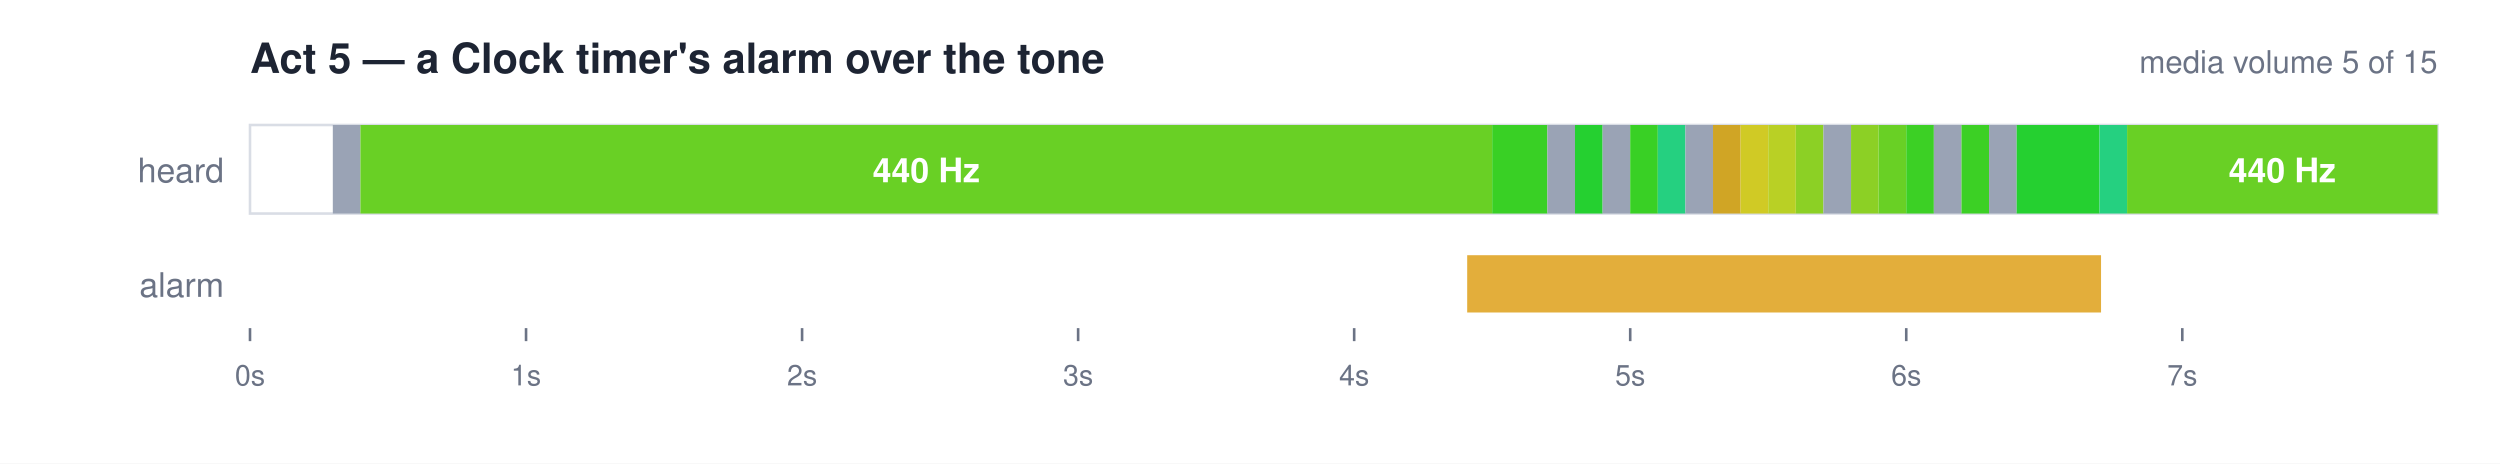
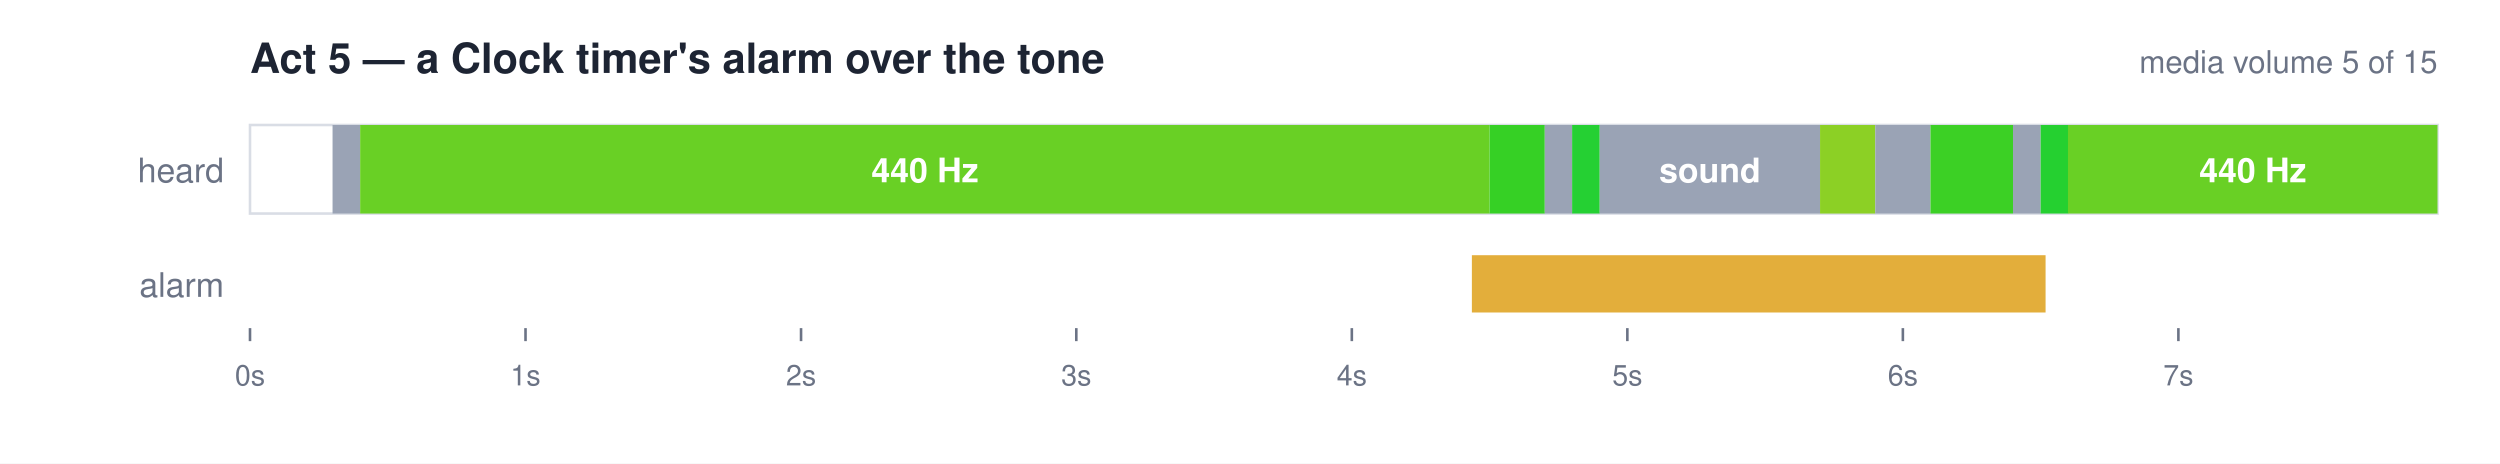
<svg xmlns="http://www.w3.org/2000/svg" width="960" height="178" viewBox="0 0 960 178" font-family="-apple-system, Helvetica, Arial, sans-serif">
  <rect width="960" height="178" fill="#fff" />
  <text x="96" y="28" font-size="16" font-weight="600" fill="#1d2433">Act 5 — a Clock timer's alarm over the tone</text>
  <text x="86" y="70.0" font-size="13" text-anchor="end" fill="#6b7385">heard</text>
  <rect x="96" y="48" width="840" height="34" fill="none" stroke="#d9dde5" />
-   <rect x="127.8" y="48" width="10.6" height="34" fill="#9aa3b5" />
-   <rect x="138.4" y="48" width="434.6" height="34" fill="hsl(96, 70%, 48%)" />
-   <text x="355.7" y="70.0" font-size="13" text-anchor="middle" fill="#fff" font-weight="600">440 Hz</text>
-   <rect x="573.0" y="48" width="21.2" height="34" fill="hsl(113, 70%, 48%)" />
-   <rect x="594.2" y="48" width="10.6" height="34" fill="#9aa3b5" />
-   <rect x="604.8" y="48" width="10.6" height="34" fill="hsl(124, 70%, 48%)" />
-   <rect x="615.4" y="48" width="10.6" height="34" fill="#9aa3b5" />
-   <rect x="626.0" y="48" width="10.6" height="34" fill="hsl(113, 70%, 48%)" />
-   <rect x="636.6" y="48" width="10.6" height="34" fill="hsl(152, 70%, 48%)" />
-   <rect x="647.2" y="48" width="10.6" height="34" fill="#9aa3b5" />
-   <rect x="657.8" y="48" width="10.6" height="34" fill="hsl(45, 70%, 48%)" />
-   <rect x="668.4" y="48" width="10.6" height="34" fill="hsl(58, 70%, 48%)" />
-   <rect x="679.0" y="48" width="10.6" height="34" fill="hsl(68, 70%, 48%)" />
-   <rect x="689.6" y="48" width="10.6" height="34" fill="hsl(84, 70%, 48%)" />
-   <rect x="700.2" y="48" width="10.6" height="34" fill="#9aa3b5" />
-   <rect x="710.8" y="48" width="10.6" height="34" fill="hsl(84, 70%, 48%)" />
-   <rect x="721.4" y="48" width="10.6" height="34" fill="hsl(96, 70%, 48%)" />
-   <rect x="732.0" y="48" width="10.6" height="34" fill="hsl(112, 70%, 48%)" />
-   <rect x="742.6" y="48" width="10.6" height="34" fill="#9aa3b5" />
-   <rect x="753.2" y="48" width="10.6" height="34" fill="hsl(112, 70%, 48%)" />
-   <rect x="763.8" y="48" width="10.6" height="34" fill="#9aa3b5" />
-   <rect x="774.4" y="48" width="31.8" height="34" fill="hsl(124, 70%, 48%)" />
-   <rect x="806.2" y="48" width="10.6" height="34" fill="hsl(152, 70%, 48%)" />
-   <rect x="816.8" y="48" width="119.2" height="34" fill="hsl(96, 70%, 48%)" />
-   <text x="876.4" y="70.0" font-size="13" text-anchor="middle" fill="#fff" font-weight="600">440 Hz</text>
+   <rect x="127.7" y="48" width="10.6" height="34" fill="#9aa3b5" />
+   <rect x="138.3" y="48" width="433.7" height="34" fill="hsl(96, 70%, 48%)" />
+   <text x="355.2" y="70.0" font-size="13" text-anchor="middle" fill="#fff" font-weight="600">440 Hz</text>
+   <rect x="572.0" y="48" width="21.2" height="34" fill="hsl(114, 70%, 48%)" />
+   <rect x="593.2" y="48" width="10.6" height="34" fill="#9aa3b5" />
+   <rect x="603.7" y="48" width="10.6" height="34" fill="hsl(125, 70%, 48%)" />
+   <rect x="614.3" y="48" width="84.6" height="34" fill="#9aa3b5" />
+   <text x="656.6" y="70.0" font-size="13" text-anchor="middle" fill="#fff" font-weight="600">sound</text>
+   <rect x="698.9" y="48" width="21.2" height="34" fill="hsl(84, 70%, 48%)" />
+   <rect x="720.1" y="48" width="21.2" height="34" fill="#9aa3b5" />
+   <rect x="741.3" y="48" width="31.7" height="34" fill="hsl(112, 70%, 48%)" />
+   <rect x="773.0" y="48" width="10.6" height="34" fill="#9aa3b5" />
+   <rect x="783.6" y="48" width="10.6" height="34" fill="hsl(124, 70%, 48%)" />
+   <rect x="794.1" y="48" width="141.9" height="34" fill="hsl(96, 70%, 48%)" />
+   <text x="865.1" y="70.0" font-size="13" text-anchor="middle" fill="#fff" font-weight="600">440 Hz</text>
  <text x="86" y="114.0" font-size="13" text-anchor="end" fill="#6b7385">alarm</text>
-   <rect x="563.4" y="98" width="243.4" height="22" fill="#e0a526" opacity="0.9" />
+   <rect x="565.2" y="98" width="220.3" height="22" fill="#e0a526" opacity="0.9" />
  <line x1="96.0" y1="126" x2="96.0" y2="131" stroke="#6b7385" />
  <text x="96.0" y="148" font-size="11" text-anchor="middle" fill="#6b7385">0s</text>
-   <line x1="202.0" y1="126" x2="202.0" y2="131" stroke="#6b7385" />
-   <text x="202.0" y="148" font-size="11" text-anchor="middle" fill="#6b7385">1s</text>
-   <line x1="308.0" y1="126" x2="308.0" y2="131" stroke="#6b7385" />
-   <text x="308.0" y="148" font-size="11" text-anchor="middle" fill="#6b7385">2s</text>
-   <line x1="414.0" y1="126" x2="414.0" y2="131" stroke="#6b7385" />
-   <text x="414.0" y="148" font-size="11" text-anchor="middle" fill="#6b7385">3s</text>
-   <line x1="520.0" y1="126" x2="520.0" y2="131" stroke="#6b7385" />
-   <text x="520.0" y="148" font-size="11" text-anchor="middle" fill="#6b7385">4s</text>
-   <line x1="626.0" y1="126" x2="626.0" y2="131" stroke="#6b7385" />
-   <text x="626.0" y="148" font-size="11" text-anchor="middle" fill="#6b7385">5s</text>
-   <line x1="732.0" y1="126" x2="732.0" y2="131" stroke="#6b7385" />
-   <text x="732.0" y="148" font-size="11" text-anchor="middle" fill="#6b7385">6s</text>
-   <line x1="838.0" y1="126" x2="838.0" y2="131" stroke="#6b7385" />
-   <text x="838.0" y="148" font-size="11" text-anchor="middle" fill="#6b7385">7s</text>
+   <line x1="201.8" y1="126" x2="201.8" y2="131" stroke="#6b7385" />
+   <text x="201.8" y="148" font-size="11" text-anchor="middle" fill="#6b7385">1s</text>
+   <line x1="307.6" y1="126" x2="307.6" y2="131" stroke="#6b7385" />
+   <text x="307.6" y="148" font-size="11" text-anchor="middle" fill="#6b7385">2s</text>
+   <line x1="413.3" y1="126" x2="413.3" y2="131" stroke="#6b7385" />
+   <text x="413.3" y="148" font-size="11" text-anchor="middle" fill="#6b7385">3s</text>
+   <line x1="519.1" y1="126" x2="519.1" y2="131" stroke="#6b7385" />
+   <text x="519.1" y="148" font-size="11" text-anchor="middle" fill="#6b7385">4s</text>
+   <line x1="624.9" y1="126" x2="624.9" y2="131" stroke="#6b7385" />
+   <text x="624.9" y="148" font-size="11" text-anchor="middle" fill="#6b7385">5s</text>
+   <line x1="730.7" y1="126" x2="730.7" y2="131" stroke="#6b7385" />
+   <text x="730.7" y="148" font-size="11" text-anchor="middle" fill="#6b7385">6s</text>
+   <line x1="836.5" y1="126" x2="836.5" y2="131" stroke="#6b7385" />
+   <text x="836.5" y="148" font-size="11" text-anchor="middle" fill="#6b7385">7s</text>
  <text x="936" y="28" font-size="12" text-anchor="end" fill="#6b7385">media volume 5 of 15</text>
</svg>
